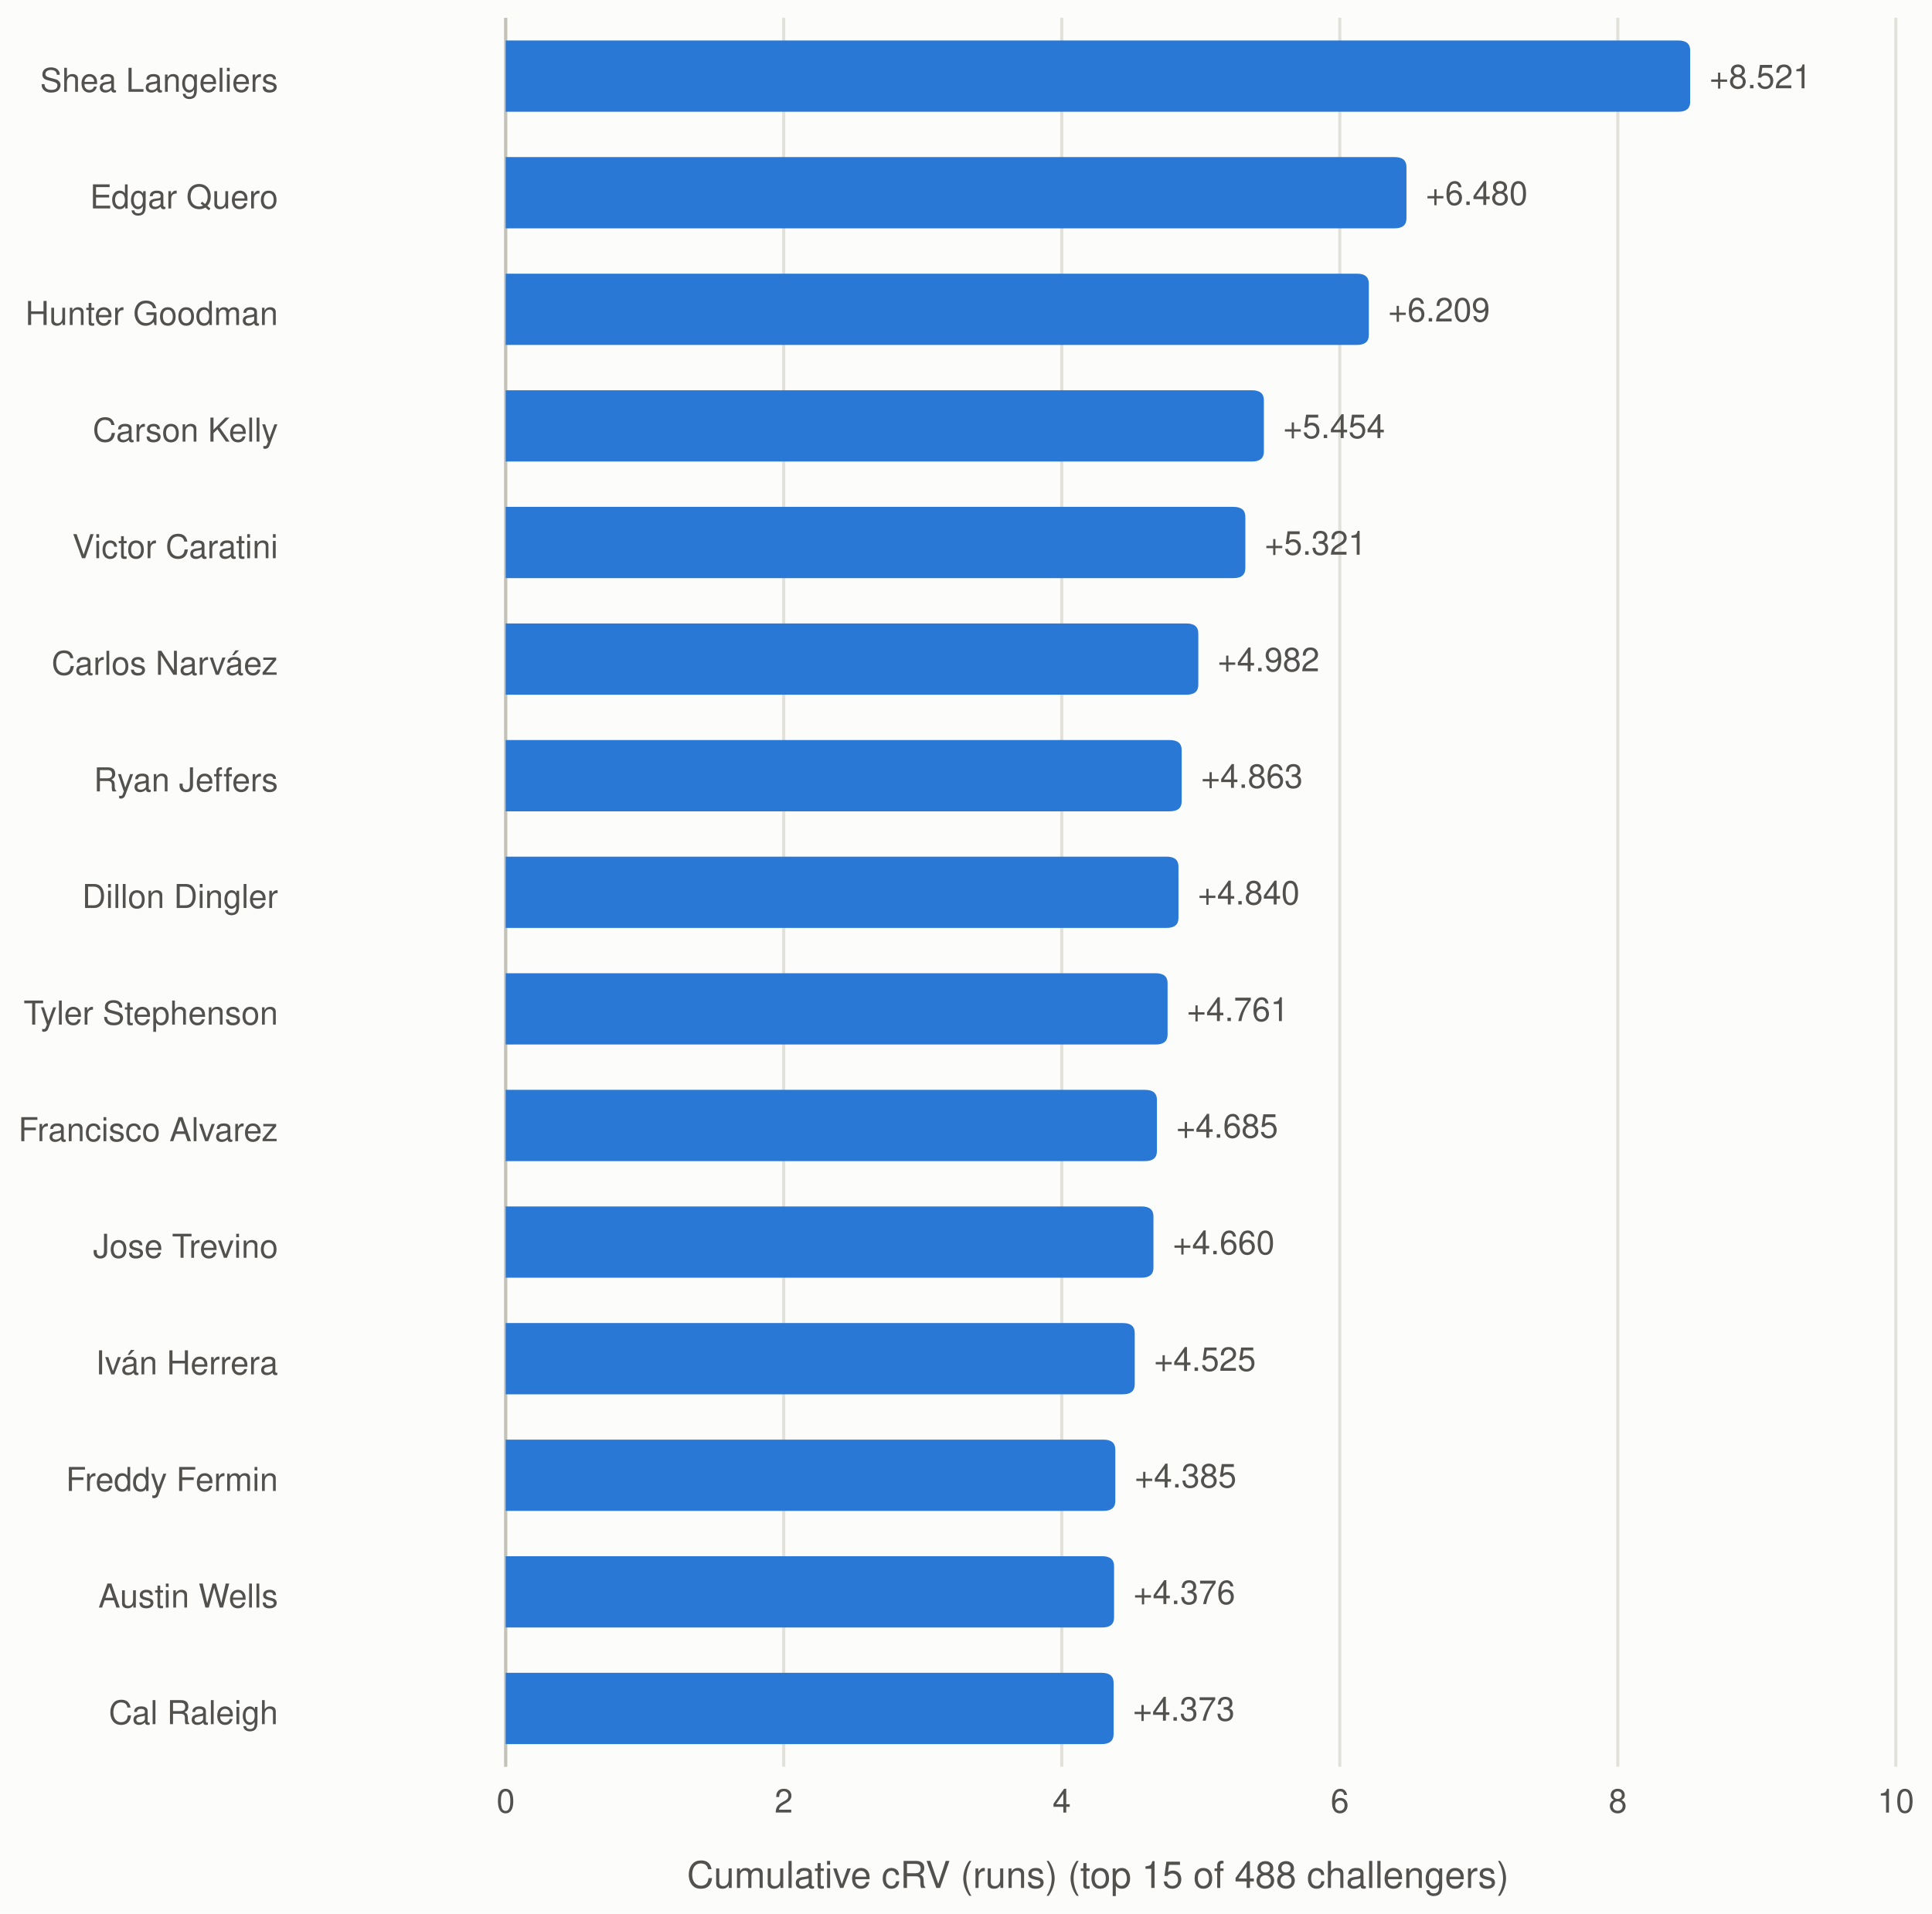
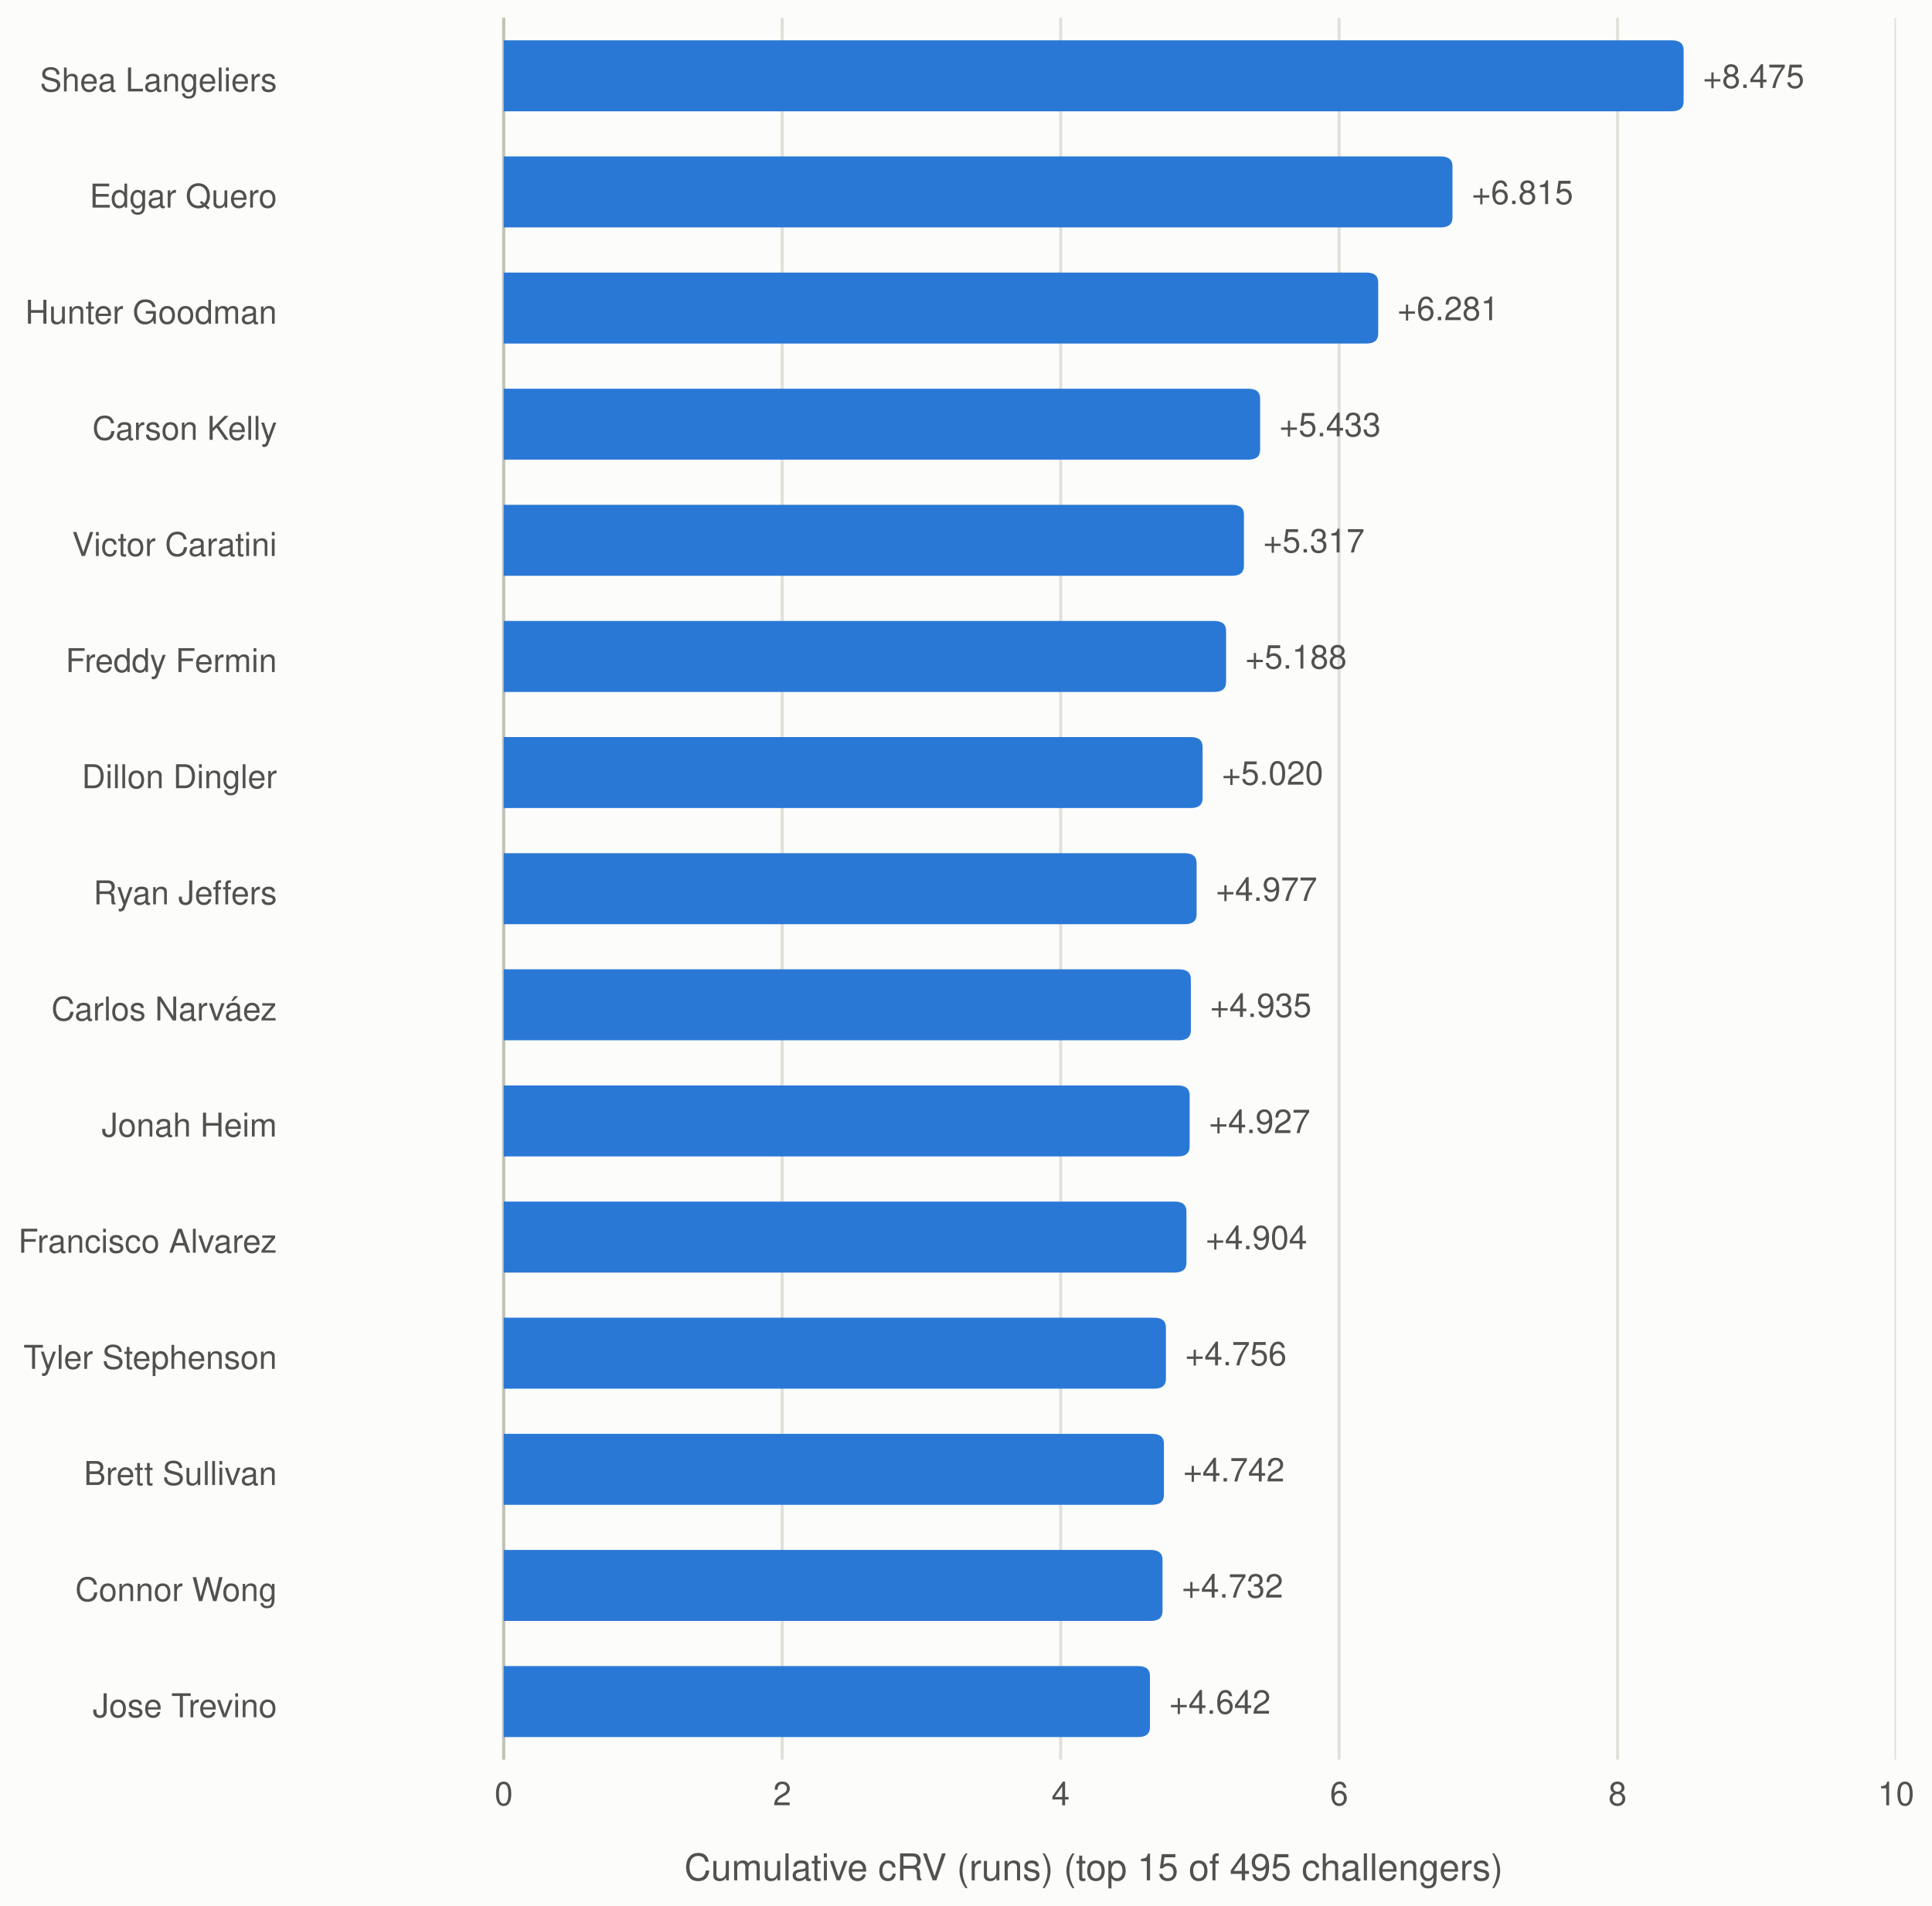
- <svg xmlns="http://www.w3.org/2000/svg" width="468.452pt" height="464.061pt" viewBox="0 0 468.452 464.061" version="1.1">
+ <svg xmlns="http://www.w3.org/2000/svg" width="470.281pt" height="464.061pt" viewBox="0 0 470.281 464.061" version="1.1">
  <defs>
    <style type="text/css">*{stroke-linejoin: round; stroke-linecap: butt}</style>
  </defs>
  <g id="figure_1">
    <g id="patch_1">
-       <path d="M 0 464.061  L 468.452 464.061  L 468.452 0  L 0 0  z " style="fill: #fcfcfb" />
+       <path d="M 0 464.061  L 470.281 464.061  L 470.281 0  L 0 0  z " style="fill: #fcfcfb" />
    </g>
    <g id="axes_1">
      <g id="patch_2">
        <path d="M 70.918 428.436  L 461.517 428.436  L 461.517 4.32  L 70.918 4.32  z " style="fill: #fcfcfb" />
      </g>
      <g id="matplotlib.axis_1">
        <g id="xtick_1">
          <g id="line2d_1">
-             <path d="M 122.615 428.436  L 122.615 4.32  " clip-path="url(#p052d9e7dcb)" style="fill: none; stroke: #e1e0d9; stroke-width: 0.75; stroke-linecap: square" />
+             <path d="M 122.615 428.436  L 122.615 4.32  " clip-path="url(#pb554c80619)" style="fill: none; stroke: #e1e0d9; stroke-width: 0.75; stroke-linecap: square" />
          </g>
          <g id="line2d_2" />
          <g id="text_1">
            <text style="font-size: 8px; font-family: 'Helvetica Neue', 'Helvetica', 'Arial', 'DejaVu Sans', sans-serif; text-anchor: middle; fill: #52514e" x="122.615" y="439.552" transform="rotate(-0 122.6146 439.552)">0</text>
          </g>
        </g>
        <g id="xtick_2">
          <g id="line2d_3">
-             <path d="M 190.029 428.436  L 190.029 4.32  " clip-path="url(#p052d9e7dcb)" style="fill: none; stroke: #e1e0d9; stroke-width: 0.75; stroke-linecap: square" />
+             <path d="M 190.394 428.436  L 190.394 4.32  " clip-path="url(#pb554c80619)" style="fill: none; stroke: #e1e0d9; stroke-width: 0.75; stroke-linecap: square" />
          </g>
          <g id="line2d_4" />
          <g id="text_2">
-             <text style="font-size: 8px; font-family: 'Helvetica Neue', 'Helvetica', 'Arial', 'DejaVu Sans', sans-serif; text-anchor: middle; fill: #52514e" x="190.029" y="439.552" transform="rotate(-0 190.0285 439.552)">2</text>
+             <text style="font-size: 8px; font-family: 'Helvetica Neue', 'Helvetica', 'Arial', 'DejaVu Sans', sans-serif; text-anchor: middle; fill: #52514e" x="190.394" y="439.552" transform="rotate(-0 190.3944 439.552)">2</text>
          </g>
        </g>
        <g id="xtick_3">
          <g id="line2d_5">
-             <path d="M 257.442 428.436  L 257.442 4.32  " clip-path="url(#p052d9e7dcb)" style="fill: none; stroke: #e1e0d9; stroke-width: 0.75; stroke-linecap: square" />
+             <path d="M 258.174 428.436  L 258.174 4.32  " clip-path="url(#pb554c80619)" style="fill: none; stroke: #e1e0d9; stroke-width: 0.75; stroke-linecap: square" />
          </g>
          <g id="line2d_6" />
          <g id="text_3">
-             <text style="font-size: 8px; font-family: 'Helvetica Neue', 'Helvetica', 'Arial', 'DejaVu Sans', sans-serif; text-anchor: middle; fill: #52514e" x="257.442" y="439.552" transform="rotate(-0 257.4425 439.552)">4</text>
+             <text style="font-size: 8px; font-family: 'Helvetica Neue', 'Helvetica', 'Arial', 'DejaVu Sans', sans-serif; text-anchor: middle; fill: #52514e" x="258.174" y="439.552" transform="rotate(-0 258.1743 439.552)">4</text>
          </g>
        </g>
        <g id="xtick_4">
          <g id="line2d_7">
-             <path d="M 324.856 428.436  L 324.856 4.32  " clip-path="url(#p052d9e7dcb)" style="fill: none; stroke: #e1e0d9; stroke-width: 0.75; stroke-linecap: square" />
+             <path d="M 325.954 428.436  L 325.954 4.32  " clip-path="url(#pb554c80619)" style="fill: none; stroke: #e1e0d9; stroke-width: 0.75; stroke-linecap: square" />
          </g>
          <g id="line2d_8" />
          <g id="text_4">
-             <text style="font-size: 8px; font-family: 'Helvetica Neue', 'Helvetica', 'Arial', 'DejaVu Sans', sans-serif; text-anchor: middle; fill: #52514e" x="324.856" y="439.552" transform="rotate(-0 324.8564 439.552)">6</text>
+             <text style="font-size: 8px; font-family: 'Helvetica Neue', 'Helvetica', 'Arial', 'DejaVu Sans', sans-serif; text-anchor: middle; fill: #52514e" x="325.954" y="439.552" transform="rotate(-0 325.9542 439.552)">6</text>
          </g>
        </g>
        <g id="xtick_5">
          <g id="line2d_9">
-             <path d="M 392.27 428.436  L 392.27 4.32  " clip-path="url(#p052d9e7dcb)" style="fill: none; stroke: #e1e0d9; stroke-width: 0.75; stroke-linecap: square" />
+             <path d="M 393.734 428.436  L 393.734 4.32  " clip-path="url(#pb554c80619)" style="fill: none; stroke: #e1e0d9; stroke-width: 0.75; stroke-linecap: square" />
          </g>
          <g id="line2d_10" />
          <g id="text_5">
-             <text style="font-size: 8px; font-family: 'Helvetica Neue', 'Helvetica', 'Arial', 'DejaVu Sans', sans-serif; text-anchor: middle; fill: #52514e" x="392.27" y="439.552" transform="rotate(-0 392.2703 439.552)">8</text>
+             <text style="font-size: 8px; font-family: 'Helvetica Neue', 'Helvetica', 'Arial', 'DejaVu Sans', sans-serif; text-anchor: middle; fill: #52514e" x="393.734" y="439.552" transform="rotate(-0 393.734 439.552)">8</text>
          </g>
        </g>
        <g id="xtick_6">
          <g id="line2d_11">
-             <path d="M 459.684 428.436  L 459.684 4.32  " clip-path="url(#p052d9e7dcb)" style="fill: none; stroke: #e1e0d9; stroke-width: 0.75; stroke-linecap: square" />
+             <path d="M 461.514 428.436  L 461.514 4.32  " clip-path="url(#pb554c80619)" style="fill: none; stroke: #e1e0d9; stroke-width: 0.75; stroke-linecap: square" />
          </g>
          <g id="line2d_12" />
          <g id="text_6">
-             <text style="font-size: 8px; font-family: 'Helvetica Neue', 'Helvetica', 'Arial', 'DejaVu Sans', sans-serif; text-anchor: middle; fill: #52514e" x="459.684" y="439.552" transform="rotate(-0 459.6843 439.552)">10</text>
+             <text style="font-size: 8px; font-family: 'Helvetica Neue', 'Helvetica', 'Arial', 'DejaVu Sans', sans-serif; text-anchor: middle; fill: #52514e" x="461.514" y="439.552" transform="rotate(-0 461.5139 439.552)">10</text>
          </g>
        </g>
        <g id="text_7">
-           <text style="font-size: 9px; font-family: 'Helvetica Neue', 'Helvetica', 'Arial', 'DejaVu Sans', sans-serif; text-anchor: middle; fill: #52514e" x="266.217" y="457.824" transform="rotate(-0 266.2175 457.824)">Cumulative cRV (runs)    (top 15 of 488 challengers)</text>
+           <text style="font-size: 9px; font-family: 'Helvetica Neue', 'Helvetica', 'Arial', 'DejaVu Sans', sans-serif; text-anchor: middle; fill: #52514e" x="266.217" y="457.824" transform="rotate(-0 266.2175 457.824)">Cumulative cRV (runs)    (top 15 of 495 challengers)</text>
        </g>
      </g>
      <g id="matplotlib.axis_2">
        <g id="ytick_1">
          <g id="line2d_13" />
          <g id="text_8">
            <text style="font-size: 8px; font-family: 'Helvetica Neue', 'Helvetica', 'Arial', 'DejaVu Sans', sans-serif; text-anchor: end; fill: #52514e" x="67.418" y="22.265" transform="rotate(-0 67.4175 22.2652)">Shea Langeliers</text>
          </g>
        </g>
        <g id="ytick_2">
          <g id="line2d_14" />
          <g id="text_9">
            <text style="font-size: 8px; font-family: 'Helvetica Neue', 'Helvetica', 'Arial', 'DejaVu Sans', sans-serif; text-anchor: end; fill: #52514e" x="67.418" y="50.54" transform="rotate(-0 67.4175 50.5396)">Edgar Quero</text>
          </g>
        </g>
        <g id="ytick_3">
          <g id="line2d_15" />
          <g id="text_10">
            <text style="font-size: 8px; font-family: 'Helvetica Neue', 'Helvetica', 'Arial', 'DejaVu Sans', sans-serif; text-anchor: end; fill: #52514e" x="67.418" y="78.814" transform="rotate(-0 67.4175 78.814)">Hunter Goodman</text>
          </g>
        </g>
        <g id="ytick_4">
          <g id="line2d_16" />
          <g id="text_11">
            <text style="font-size: 8px; font-family: 'Helvetica Neue', 'Helvetica', 'Arial', 'DejaVu Sans', sans-serif; text-anchor: end; fill: #52514e" x="67.418" y="107.088" transform="rotate(-0 67.4175 107.0884)">Carson Kelly</text>
          </g>
        </g>
        <g id="ytick_5">
          <g id="line2d_17" />
          <g id="text_12">
            <text style="font-size: 8px; font-family: 'Helvetica Neue', 'Helvetica', 'Arial', 'DejaVu Sans', sans-serif; text-anchor: end; fill: #52514e" x="67.418" y="135.363" transform="rotate(-0 67.4175 135.3628)">Victor Caratini</text>
          </g>
        </g>
        <g id="ytick_6">
          <g id="line2d_18" />
          <g id="text_13">
-             <text style="font-size: 8px; font-family: 'Helvetica Neue', 'Helvetica', 'Arial', 'DejaVu Sans', sans-serif; text-anchor: end; fill: #52514e" x="67.418" y="163.637" transform="rotate(-0 67.4175 163.6372)">Carlos Narváez</text>
+             <text style="font-size: 8px; font-family: 'Helvetica Neue', 'Helvetica', 'Arial', 'DejaVu Sans', sans-serif; text-anchor: end; fill: #52514e" x="67.418" y="163.637" transform="rotate(-0 67.4175 163.6372)">Freddy Fermin</text>
          </g>
        </g>
        <g id="ytick_7">
          <g id="line2d_19" />
          <g id="text_14">
-             <text style="font-size: 8px; font-family: 'Helvetica Neue', 'Helvetica', 'Arial', 'DejaVu Sans', sans-serif; text-anchor: end; fill: #52514e" x="67.418" y="191.912" transform="rotate(-0 67.4175 191.9116)">Ryan Jeffers</text>
+             <text style="font-size: 8px; font-family: 'Helvetica Neue', 'Helvetica', 'Arial', 'DejaVu Sans', sans-serif; text-anchor: end; fill: #52514e" x="67.418" y="191.912" transform="rotate(-0 67.4175 191.9116)">Dillon Dingler</text>
          </g>
        </g>
        <g id="ytick_8">
          <g id="line2d_20" />
          <g id="text_15">
-             <text style="font-size: 8px; font-family: 'Helvetica Neue', 'Helvetica', 'Arial', 'DejaVu Sans', sans-serif; text-anchor: end; fill: #52514e" x="67.418" y="220.186" transform="rotate(-0 67.4175 220.186)">Dillon Dingler</text>
+             <text style="font-size: 8px; font-family: 'Helvetica Neue', 'Helvetica', 'Arial', 'DejaVu Sans', sans-serif; text-anchor: end; fill: #52514e" x="67.418" y="220.186" transform="rotate(-0 67.4175 220.186)">Ryan Jeffers</text>
          </g>
        </g>
        <g id="ytick_9">
          <g id="line2d_21" />
          <g id="text_16">
-             <text style="font-size: 8px; font-family: 'Helvetica Neue', 'Helvetica', 'Arial', 'DejaVu Sans', sans-serif; text-anchor: end; fill: #52514e" x="67.418" y="248.46" transform="rotate(-0 67.4175 248.4604)">Tyler Stephenson</text>
+             <text style="font-size: 8px; font-family: 'Helvetica Neue', 'Helvetica', 'Arial', 'DejaVu Sans', sans-serif; text-anchor: end; fill: #52514e" x="67.418" y="248.46" transform="rotate(-0 67.4175 248.4604)">Carlos Narváez</text>
          </g>
        </g>
        <g id="ytick_10">
          <g id="line2d_22" />
          <g id="text_17">
-             <text style="font-size: 8px; font-family: 'Helvetica Neue', 'Helvetica', 'Arial', 'DejaVu Sans', sans-serif; text-anchor: end; fill: #52514e" x="67.418" y="276.735" transform="rotate(-0 67.4175 276.7348)">Francisco Alvarez</text>
+             <text style="font-size: 8px; font-family: 'Helvetica Neue', 'Helvetica', 'Arial', 'DejaVu Sans', sans-serif; text-anchor: end; fill: #52514e" x="67.418" y="276.735" transform="rotate(-0 67.4175 276.7348)">Jonah Heim</text>
          </g>
        </g>
        <g id="ytick_11">
          <g id="line2d_23" />
          <g id="text_18">
-             <text style="font-size: 8px; font-family: 'Helvetica Neue', 'Helvetica', 'Arial', 'DejaVu Sans', sans-serif; text-anchor: end; fill: #52514e" x="67.418" y="305.009" transform="rotate(-0 67.4175 305.0092)">Jose Trevino</text>
+             <text style="font-size: 8px; font-family: 'Helvetica Neue', 'Helvetica', 'Arial', 'DejaVu Sans', sans-serif; text-anchor: end; fill: #52514e" x="67.418" y="305.009" transform="rotate(-0 67.4175 305.0092)">Francisco Alvarez</text>
          </g>
        </g>
        <g id="ytick_12">
          <g id="line2d_24" />
          <g id="text_19">
-             <text style="font-size: 8px; font-family: 'Helvetica Neue', 'Helvetica', 'Arial', 'DejaVu Sans', sans-serif; text-anchor: end; fill: #52514e" x="67.418" y="333.284" transform="rotate(-0 67.4175 333.2836)">Iván Herrera</text>
+             <text style="font-size: 8px; font-family: 'Helvetica Neue', 'Helvetica', 'Arial', 'DejaVu Sans', sans-serif; text-anchor: end; fill: #52514e" x="67.418" y="333.284" transform="rotate(-0 67.4175 333.2836)">Tyler Stephenson</text>
          </g>
        </g>
        <g id="ytick_13">
          <g id="line2d_25" />
          <g id="text_20">
-             <text style="font-size: 8px; font-family: 'Helvetica Neue', 'Helvetica', 'Arial', 'DejaVu Sans', sans-serif; text-anchor: end; fill: #52514e" x="67.418" y="361.558" transform="rotate(-0 67.4175 361.558)">Freddy Fermin</text>
+             <text style="font-size: 8px; font-family: 'Helvetica Neue', 'Helvetica', 'Arial', 'DejaVu Sans', sans-serif; text-anchor: end; fill: #52514e" x="67.418" y="361.558" transform="rotate(-0 67.4175 361.558)">Brett Sullivan</text>
          </g>
        </g>
        <g id="ytick_14">
          <g id="line2d_26" />
          <g id="text_21">
-             <text style="font-size: 8px; font-family: 'Helvetica Neue', 'Helvetica', 'Arial', 'DejaVu Sans', sans-serif; text-anchor: end; fill: #52514e" x="67.418" y="389.832" transform="rotate(-0 67.4175 389.8324)">Austin Wells</text>
+             <text style="font-size: 8px; font-family: 'Helvetica Neue', 'Helvetica', 'Arial', 'DejaVu Sans', sans-serif; text-anchor: end; fill: #52514e" x="67.418" y="389.832" transform="rotate(-0 67.4175 389.8324)">Connor Wong</text>
          </g>
        </g>
        <g id="ytick_15">
          <g id="line2d_27" />
          <g id="text_22">
-             <text style="font-size: 8px; font-family: 'Helvetica Neue', 'Helvetica', 'Arial', 'DejaVu Sans', sans-serif; text-anchor: end; fill: #52514e" x="67.418" y="418.107" transform="rotate(-0 67.4175 418.1068)">Cal Raleigh</text>
+             <text style="font-size: 8px; font-family: 'Helvetica Neue', 'Helvetica', 'Arial', 'DejaVu Sans', sans-serif; text-anchor: end; fill: #52514e" x="67.418" y="418.107" transform="rotate(-0 67.4175 418.1068)">Jose Trevino</text>
          </g>
        </g>
      </g>
      <g id="line2d_28">
-         <path d="M 122.615 428.436  L 122.615 4.32  " clip-path="url(#p052d9e7dcb)" style="fill: none; stroke: #c3c2b7; stroke-width: 0.75; stroke-linecap: square" />
+         <path d="M 122.615 428.436  L 122.615 4.32  " clip-path="url(#pb554c80619)" style="fill: none; stroke: #c3c2b7; stroke-width: 0.75; stroke-linecap: square" />
      </g>
      <g id="patch_3">
-         <path d="M 122.615 9.817  L 406.94 9.817  Q 409.82 9.817 409.82 12.233  L 409.82 24.681  Q 409.82 27.097 406.94 27.097  L 122.615 27.097  z " clip-path="url(#p052d9e7dcb)" style="fill: #2a78d6" />
+         <path d="M 122.615 9.817  L 406.94 9.817  Q 409.82 9.817 409.82 12.22  L 409.82 24.694  Q 409.82 27.097 406.94 27.097  L 122.615 27.097  z " clip-path="url(#pb554c80619)" style="fill: #2a78d6" />
      </g>
      <g id="patch_4">
-         <path d="M 122.615 38.092  L 338.145 38.092  Q 341.025 38.092 341.025 40.507  L 341.025 52.956  Q 341.025 55.372 338.145 55.372  L 122.615 55.372  z " clip-path="url(#p052d9e7dcb)" style="fill: #2a78d6" />
+         <path d="M 122.615 38.092  L 350.683 38.092  Q 353.563 38.092 353.563 40.494  L 353.563 52.969  Q 353.563 55.372 350.683 55.372  L 122.615 55.372  z " clip-path="url(#pb554c80619)" style="fill: #2a78d6" />
      </g>
      <g id="patch_5">
-         <path d="M 122.615 66.366  L 329.021 66.366  Q 331.901 66.366 331.901 68.782  L 331.901 81.23  Q 331.901 83.646 329.021 83.646  L 122.615 83.646  z " clip-path="url(#p052d9e7dcb)" style="fill: #2a78d6" />
+         <path d="M 122.615 66.366  L 332.597 66.366  Q 335.477 66.366 335.477 68.769  L 335.477 81.243  Q 335.477 83.646 332.597 83.646  L 122.615 83.646  z " clip-path="url(#pb554c80619)" style="fill: #2a78d6" />
      </g>
      <g id="patch_6">
-         <path d="M 122.615 94.64  L 303.572 94.64  Q 306.452 94.64 306.452 97.056  L 306.452 109.505  Q 306.452 111.92 303.572 111.92  L 122.615 111.92  z " clip-path="url(#p052d9e7dcb)" style="fill: #2a78d6" />
+         <path d="M 122.615 94.64  L 303.859 94.64  Q 306.739 94.64 306.739 97.043  L 306.739 109.518  Q 306.739 111.92 303.859 111.92  L 122.615 111.92  z " clip-path="url(#pb554c80619)" style="fill: #2a78d6" />
      </g>
      <g id="patch_7">
-         <path d="M 122.615 122.915  L 299.078 122.915  Q 301.958 122.915 301.958 125.331  L 301.958 137.779  Q 301.958 140.195 299.078 140.195  L 122.615 140.195  z " clip-path="url(#p052d9e7dcb)" style="fill: #2a78d6" />
+         <path d="M 122.615 122.915  L 299.916 122.915  Q 302.796 122.915 302.796 125.318  L 302.796 137.792  Q 302.796 140.195 299.916 140.195  L 122.615 140.195  z " clip-path="url(#pb554c80619)" style="fill: #2a78d6" />
      </g>
      <g id="patch_8">
-         <path d="M 122.615 151.189  L 287.674 151.189  Q 290.554 151.189 290.554 153.605  L 290.554 166.053  Q 290.554 168.469 287.674 168.469  L 122.615 168.469  z " clip-path="url(#p052d9e7dcb)" style="fill: #2a78d6" />
+         <path d="M 122.615 151.189  L 295.567 151.189  Q 298.447 151.189 298.447 153.592  L 298.447 166.066  Q 298.447 168.469 295.567 168.469  L 122.615 168.469  z " clip-path="url(#pb554c80619)" style="fill: #2a78d6" />
      </g>
      <g id="patch_9">
-         <path d="M 122.615 179.464  L 283.64 179.464  Q 286.52 179.464 286.52 181.879  L 286.52 194.328  Q 286.52 196.744 283.64 196.744  L 122.615 196.744  z " clip-path="url(#p052d9e7dcb)" style="fill: #2a78d6" />
+         <path d="M 122.615 179.464  L 289.851 179.464  Q 292.731 179.464 292.731 181.866  L 292.731 194.341  Q 292.731 196.744 289.851 196.744  L 122.615 196.744  z " clip-path="url(#pb554c80619)" style="fill: #2a78d6" />
      </g>
      <g id="patch_10">
-         <path d="M 122.615 207.738  L 282.865 207.738  Q 285.745 207.738 285.745 210.154  L 285.745 222.602  Q 285.745 225.018 282.865 225.018  L 122.615 225.018  z " clip-path="url(#p052d9e7dcb)" style="fill: #2a78d6" />
+         <path d="M 122.615 207.738  L 288.393 207.738  Q 291.273 207.738 291.273 210.141  L 291.273 222.615  Q 291.273 225.018 288.393 225.018  L 122.615 225.018  z " clip-path="url(#pb554c80619)" style="fill: #2a78d6" />
      </g>
      <g id="patch_11">
-         <path d="M 122.615 236.012  L 280.225 236.012  Q 283.105 236.012 283.105 238.428  L 283.105 250.877  Q 283.105 253.292 280.225 253.292  L 122.615 253.292  z " clip-path="url(#p052d9e7dcb)" style="fill: #2a78d6" />
+         <path d="M 122.615 236.012  L 286.993 236.012  Q 289.873 236.012 289.873 238.415  L 289.873 250.89  Q 289.873 253.292 286.993 253.292  L 122.615 253.292  z " clip-path="url(#pb554c80619)" style="fill: #2a78d6" />
      </g>
      <g id="patch_12">
-         <path d="M 122.615 264.287  L 277.64 264.287  Q 280.52 264.287 280.52 266.703  L 280.52 279.151  Q 280.52 281.567 277.64 281.567  L 122.615 281.567  z " clip-path="url(#p052d9e7dcb)" style="fill: #2a78d6" />
+         <path d="M 122.615 264.287  L 286.699 264.287  Q 289.579 264.287 289.579 266.69  L 289.579 279.164  Q 289.579 281.567 286.699 281.567  L 122.615 281.567  z " clip-path="url(#pb554c80619)" style="fill: #2a78d6" />
      </g>
      <g id="patch_13">
-         <path d="M 122.615 292.561  L 276.798 292.561  Q 279.678 292.561 279.678 294.977  L 279.678 307.425  Q 279.678 309.841 276.798 309.841  L 122.615 309.841  z " clip-path="url(#p052d9e7dcb)" style="fill: #2a78d6" />
+         <path d="M 122.615 292.561  L 285.919 292.561  Q 288.799 292.561 288.799 294.964  L 288.799 307.438  Q 288.799 309.841 285.919 309.841  L 122.615 309.841  z " clip-path="url(#pb554c80619)" style="fill: #2a78d6" />
      </g>
      <g id="patch_14">
-         <path d="M 122.615 320.836  L 272.259 320.836  Q 275.139 320.836 275.139 323.251  L 275.139 335.7  Q 275.139 338.116 272.259 338.116  L 122.615 338.116  z " clip-path="url(#p052d9e7dcb)" style="fill: #2a78d6" />
+         <path d="M 122.615 320.836  L 280.926 320.836  Q 283.806 320.836 283.806 323.238  L 283.806 335.713  Q 283.806 338.116 280.926 338.116  L 122.615 338.116  z " clip-path="url(#pb554c80619)" style="fill: #2a78d6" />
      </g>
      <g id="patch_15">
-         <path d="M 122.615 349.11  L 267.551 349.11  Q 270.431 349.11 270.431 351.526  L 270.431 363.974  Q 270.431 366.39 267.551 366.39  L 122.615 366.39  z " clip-path="url(#p052d9e7dcb)" style="fill: #2a78d6" />
+         <path d="M 122.615 349.11  L 280.441 349.11  Q 283.321 349.11 283.321 351.513  L 283.321 363.987  Q 283.321 366.39 280.441 366.39  L 122.615 366.39  z " clip-path="url(#pb554c80619)" style="fill: #2a78d6" />
      </g>
      <g id="patch_16">
-         <path d="M 122.615 377.384  L 267.248 377.384  Q 270.128 377.384 270.128 379.8  L 270.128 392.249  Q 270.128 394.664 267.248 394.664  L 122.615 394.664  z " clip-path="url(#p052d9e7dcb)" style="fill: #2a78d6" />
+         <path d="M 122.615 377.384  L 280.102 377.384  Q 282.982 377.384 282.982 379.787  L 282.982 392.262  Q 282.982 394.664 280.102 394.664  L 122.615 394.664  z " clip-path="url(#pb554c80619)" style="fill: #2a78d6" />
      </g>
      <g id="patch_17">
-         <path d="M 122.615 405.659  L 267.135 405.659  Q 270.015 405.659 270.015 408.075  L 270.015 420.523  Q 270.015 422.939 267.135 422.939  L 122.615 422.939  z " clip-path="url(#p052d9e7dcb)" style="fill: #2a78d6" />
+         <path d="M 122.615 405.659  L 277.04 405.659  Q 279.92 405.659 279.92 408.062  L 279.92 420.536  Q 279.92 422.939 277.04 422.939  L 122.615 422.939  z " clip-path="url(#pb554c80619)" style="fill: #2a78d6" />
      </g>
      <g id="text_23">
-         <text style="font-size: 8px; font-family: 'Helvetica Neue', 'Helvetica', 'Arial', 'DejaVu Sans', sans-serif; text-anchor: start; fill: #52514e" x="414.508" y="21.413" transform="rotate(-0 414.5076 21.4132)">+8.521</text>
+         <text style="font-size: 8px; font-family: 'Helvetica Neue', 'Helvetica', 'Arial', 'DejaVu Sans', sans-serif; text-anchor: start; fill: #52514e" x="414.508" y="21.413" transform="rotate(-0 414.5076 21.4132)">+8.475</text>
      </g>
      <g id="text_24">
-         <text style="font-size: 8px; font-family: 'Helvetica Neue', 'Helvetica', 'Arial', 'DejaVu Sans', sans-serif; text-anchor: start; fill: #52514e" x="345.712" y="49.688" transform="rotate(-0 345.7117 49.6876)">+6.480</text>
+         <text style="font-size: 8px; font-family: 'Helvetica Neue', 'Helvetica', 'Arial', 'DejaVu Sans', sans-serif; text-anchor: start; fill: #52514e" x="358.25" y="49.688" transform="rotate(-0 358.2504 49.6876)">+6.815</text>
      </g>
      <g id="text_25">
-         <text style="font-size: 8px; font-family: 'Helvetica Neue', 'Helvetica', 'Arial', 'DejaVu Sans', sans-serif; text-anchor: start; fill: #52514e" x="336.588" y="77.962" transform="rotate(-0 336.5884 77.962)">+6.209</text>
+         <text style="font-size: 8px; font-family: 'Helvetica Neue', 'Helvetica', 'Arial', 'DejaVu Sans', sans-serif; text-anchor: start; fill: #52514e" x="340.164" y="77.962" transform="rotate(-0 340.1644 77.962)">+6.281</text>
      </g>
      <g id="text_26">
-         <text style="font-size: 8px; font-family: 'Helvetica Neue', 'Helvetica', 'Arial', 'DejaVu Sans', sans-serif; text-anchor: start; fill: #52514e" x="311.14" y="106.236" transform="rotate(-0 311.1396 106.2364)">+5.454</text>
+         <text style="font-size: 8px; font-family: 'Helvetica Neue', 'Helvetica', 'Arial', 'DejaVu Sans', sans-serif; text-anchor: start; fill: #52514e" x="311.426" y="106.236" transform="rotate(-0 311.4258 106.2364)">+5.433</text>
      </g>
      <g id="text_27">
-         <text style="font-size: 8px; font-family: 'Helvetica Neue', 'Helvetica', 'Arial', 'DejaVu Sans', sans-serif; text-anchor: start; fill: #52514e" x="306.645" y="134.511" transform="rotate(-0 306.6453 134.5108)">+5.321</text>
+         <text style="font-size: 8px; font-family: 'Helvetica Neue', 'Helvetica', 'Arial', 'DejaVu Sans', sans-serif; text-anchor: start; fill: #52514e" x="307.483" y="134.511" transform="rotate(-0 307.4832 134.5108)">+5.317</text>
      </g>
      <g id="text_28">
-         <text style="font-size: 8px; font-family: 'Helvetica Neue', 'Helvetica', 'Arial', 'DejaVu Sans', sans-serif; text-anchor: start; fill: #52514e" x="295.241" y="162.785" transform="rotate(-0 295.2411 162.7852)">+4.982</text>
+         <text style="font-size: 8px; font-family: 'Helvetica Neue', 'Helvetica', 'Arial', 'DejaVu Sans', sans-serif; text-anchor: start; fill: #52514e" x="303.134" y="162.785" transform="rotate(-0 303.134 162.7852)">+5.188</text>
      </g>
      <g id="text_29">
-         <text style="font-size: 8px; font-family: 'Helvetica Neue', 'Helvetica', 'Arial', 'DejaVu Sans', sans-serif; text-anchor: start; fill: #52514e" x="291.208" y="191.06" transform="rotate(-0 291.2075 191.0596)">+4.863</text>
+         <text style="font-size: 8px; font-family: 'Helvetica Neue', 'Helvetica', 'Arial', 'DejaVu Sans', sans-serif; text-anchor: start; fill: #52514e" x="297.418" y="191.06" transform="rotate(-0 297.4179 191.0596)">+5.020</text>
      </g>
      <g id="text_30">
-         <text style="font-size: 8px; font-family: 'Helvetica Neue', 'Helvetica', 'Arial', 'DejaVu Sans', sans-serif; text-anchor: start; fill: #52514e" x="290.432" y="219.334" transform="rotate(-0 290.4323 219.334)">+4.840</text>
+         <text style="font-size: 8px; font-family: 'Helvetica Neue', 'Helvetica', 'Arial', 'DejaVu Sans', sans-serif; text-anchor: start; fill: #52514e" x="295.961" y="219.334" transform="rotate(-0 295.9607 219.334)">+4.977</text>
      </g>
      <g id="text_31">
-         <text style="font-size: 8px; font-family: 'Helvetica Neue', 'Helvetica', 'Arial', 'DejaVu Sans', sans-serif; text-anchor: start; fill: #52514e" x="287.792" y="247.608" transform="rotate(-0 287.7919 247.6084)">+4.761</text>
+         <text style="font-size: 8px; font-family: 'Helvetica Neue', 'Helvetica', 'Arial', 'DejaVu Sans', sans-serif; text-anchor: start; fill: #52514e" x="294.56" y="247.608" transform="rotate(-0 294.5599 247.6084)">+4.935</text>
      </g>
      <g id="text_32">
-         <text style="font-size: 8px; font-family: 'Helvetica Neue', 'Helvetica', 'Arial', 'DejaVu Sans', sans-serif; text-anchor: start; fill: #52514e" x="285.208" y="275.883" transform="rotate(-0 285.2077 275.8828)">+4.685</text>
+         <text style="font-size: 8px; font-family: 'Helvetica Neue', 'Helvetica', 'Arial', 'DejaVu Sans', sans-serif; text-anchor: start; fill: #52514e" x="294.266" y="275.883" transform="rotate(-0 294.2662 275.8828)">+4.927</text>
      </g>
      <g id="text_33">
-         <text style="font-size: 8px; font-family: 'Helvetica Neue', 'Helvetica', 'Arial', 'DejaVu Sans', sans-serif; text-anchor: start; fill: #52514e" x="284.365" y="304.157" transform="rotate(-0 284.365 304.1572)">+4.660</text>
+         <text style="font-size: 8px; font-family: 'Helvetica Neue', 'Helvetica', 'Arial', 'DejaVu Sans', sans-serif; text-anchor: start; fill: #52514e" x="293.487" y="304.157" transform="rotate(-0 293.4867 304.1572)">+4.904</text>
      </g>
      <g id="text_34">
-         <text style="font-size: 8px; font-family: 'Helvetica Neue', 'Helvetica', 'Arial', 'DejaVu Sans', sans-serif; text-anchor: start; fill: #52514e" x="279.826" y="332.432" transform="rotate(-0 279.8258 332.4316)">+4.525</text>
+         <text style="font-size: 8px; font-family: 'Helvetica Neue', 'Helvetica', 'Arial', 'DejaVu Sans', sans-serif; text-anchor: start; fill: #52514e" x="288.494" y="332.432" transform="rotate(-0 288.4936 332.4316)">+4.756</text>
      </g>
      <g id="text_35">
-         <text style="font-size: 8px; font-family: 'Helvetica Neue', 'Helvetica', 'Arial', 'DejaVu Sans', sans-serif; text-anchor: start; fill: #52514e" x="275.118" y="360.706" transform="rotate(-0 275.1181 360.706)">+4.385</text>
+         <text style="font-size: 8px; font-family: 'Helvetica Neue', 'Helvetica', 'Arial', 'DejaVu Sans', sans-serif; text-anchor: start; fill: #52514e" x="288.008" y="360.706" transform="rotate(-0 288.0078 360.706)">+4.742</text>
      </g>
      <g id="text_36">
-         <text style="font-size: 8px; font-family: 'Helvetica Neue', 'Helvetica', 'Arial', 'DejaVu Sans', sans-serif; text-anchor: start; fill: #52514e" x="274.815" y="388.98" transform="rotate(-0 274.8147 388.9804)">+4.376</text>
+         <text style="font-size: 8px; font-family: 'Helvetica Neue', 'Helvetica', 'Arial', 'DejaVu Sans', sans-serif; text-anchor: start; fill: #52514e" x="287.669" y="388.98" transform="rotate(-0 287.6689 388.9804)">+4.732</text>
      </g>
      <g id="text_37">
-         <text style="font-size: 8px; font-family: 'Helvetica Neue', 'Helvetica', 'Arial', 'DejaVu Sans', sans-serif; text-anchor: start; fill: #52514e" x="274.702" y="417.255" transform="rotate(-0 274.7024 417.2548)">+4.373</text>
+         <text style="font-size: 8px; font-family: 'Helvetica Neue', 'Helvetica', 'Arial', 'DejaVu Sans', sans-serif; text-anchor: start; fill: #52514e" x="284.608" y="417.255" transform="rotate(-0 284.6075 417.2548)">+4.642</text>
      </g>
    </g>
  </g>
  <defs>
-     <clipPath id="p052d9e7dcb">
+     <clipPath id="pb554c80619">
      <rect x="70.918" y="4.32" width="390.6" height="424.116" />
    </clipPath>
  </defs>
</svg>
